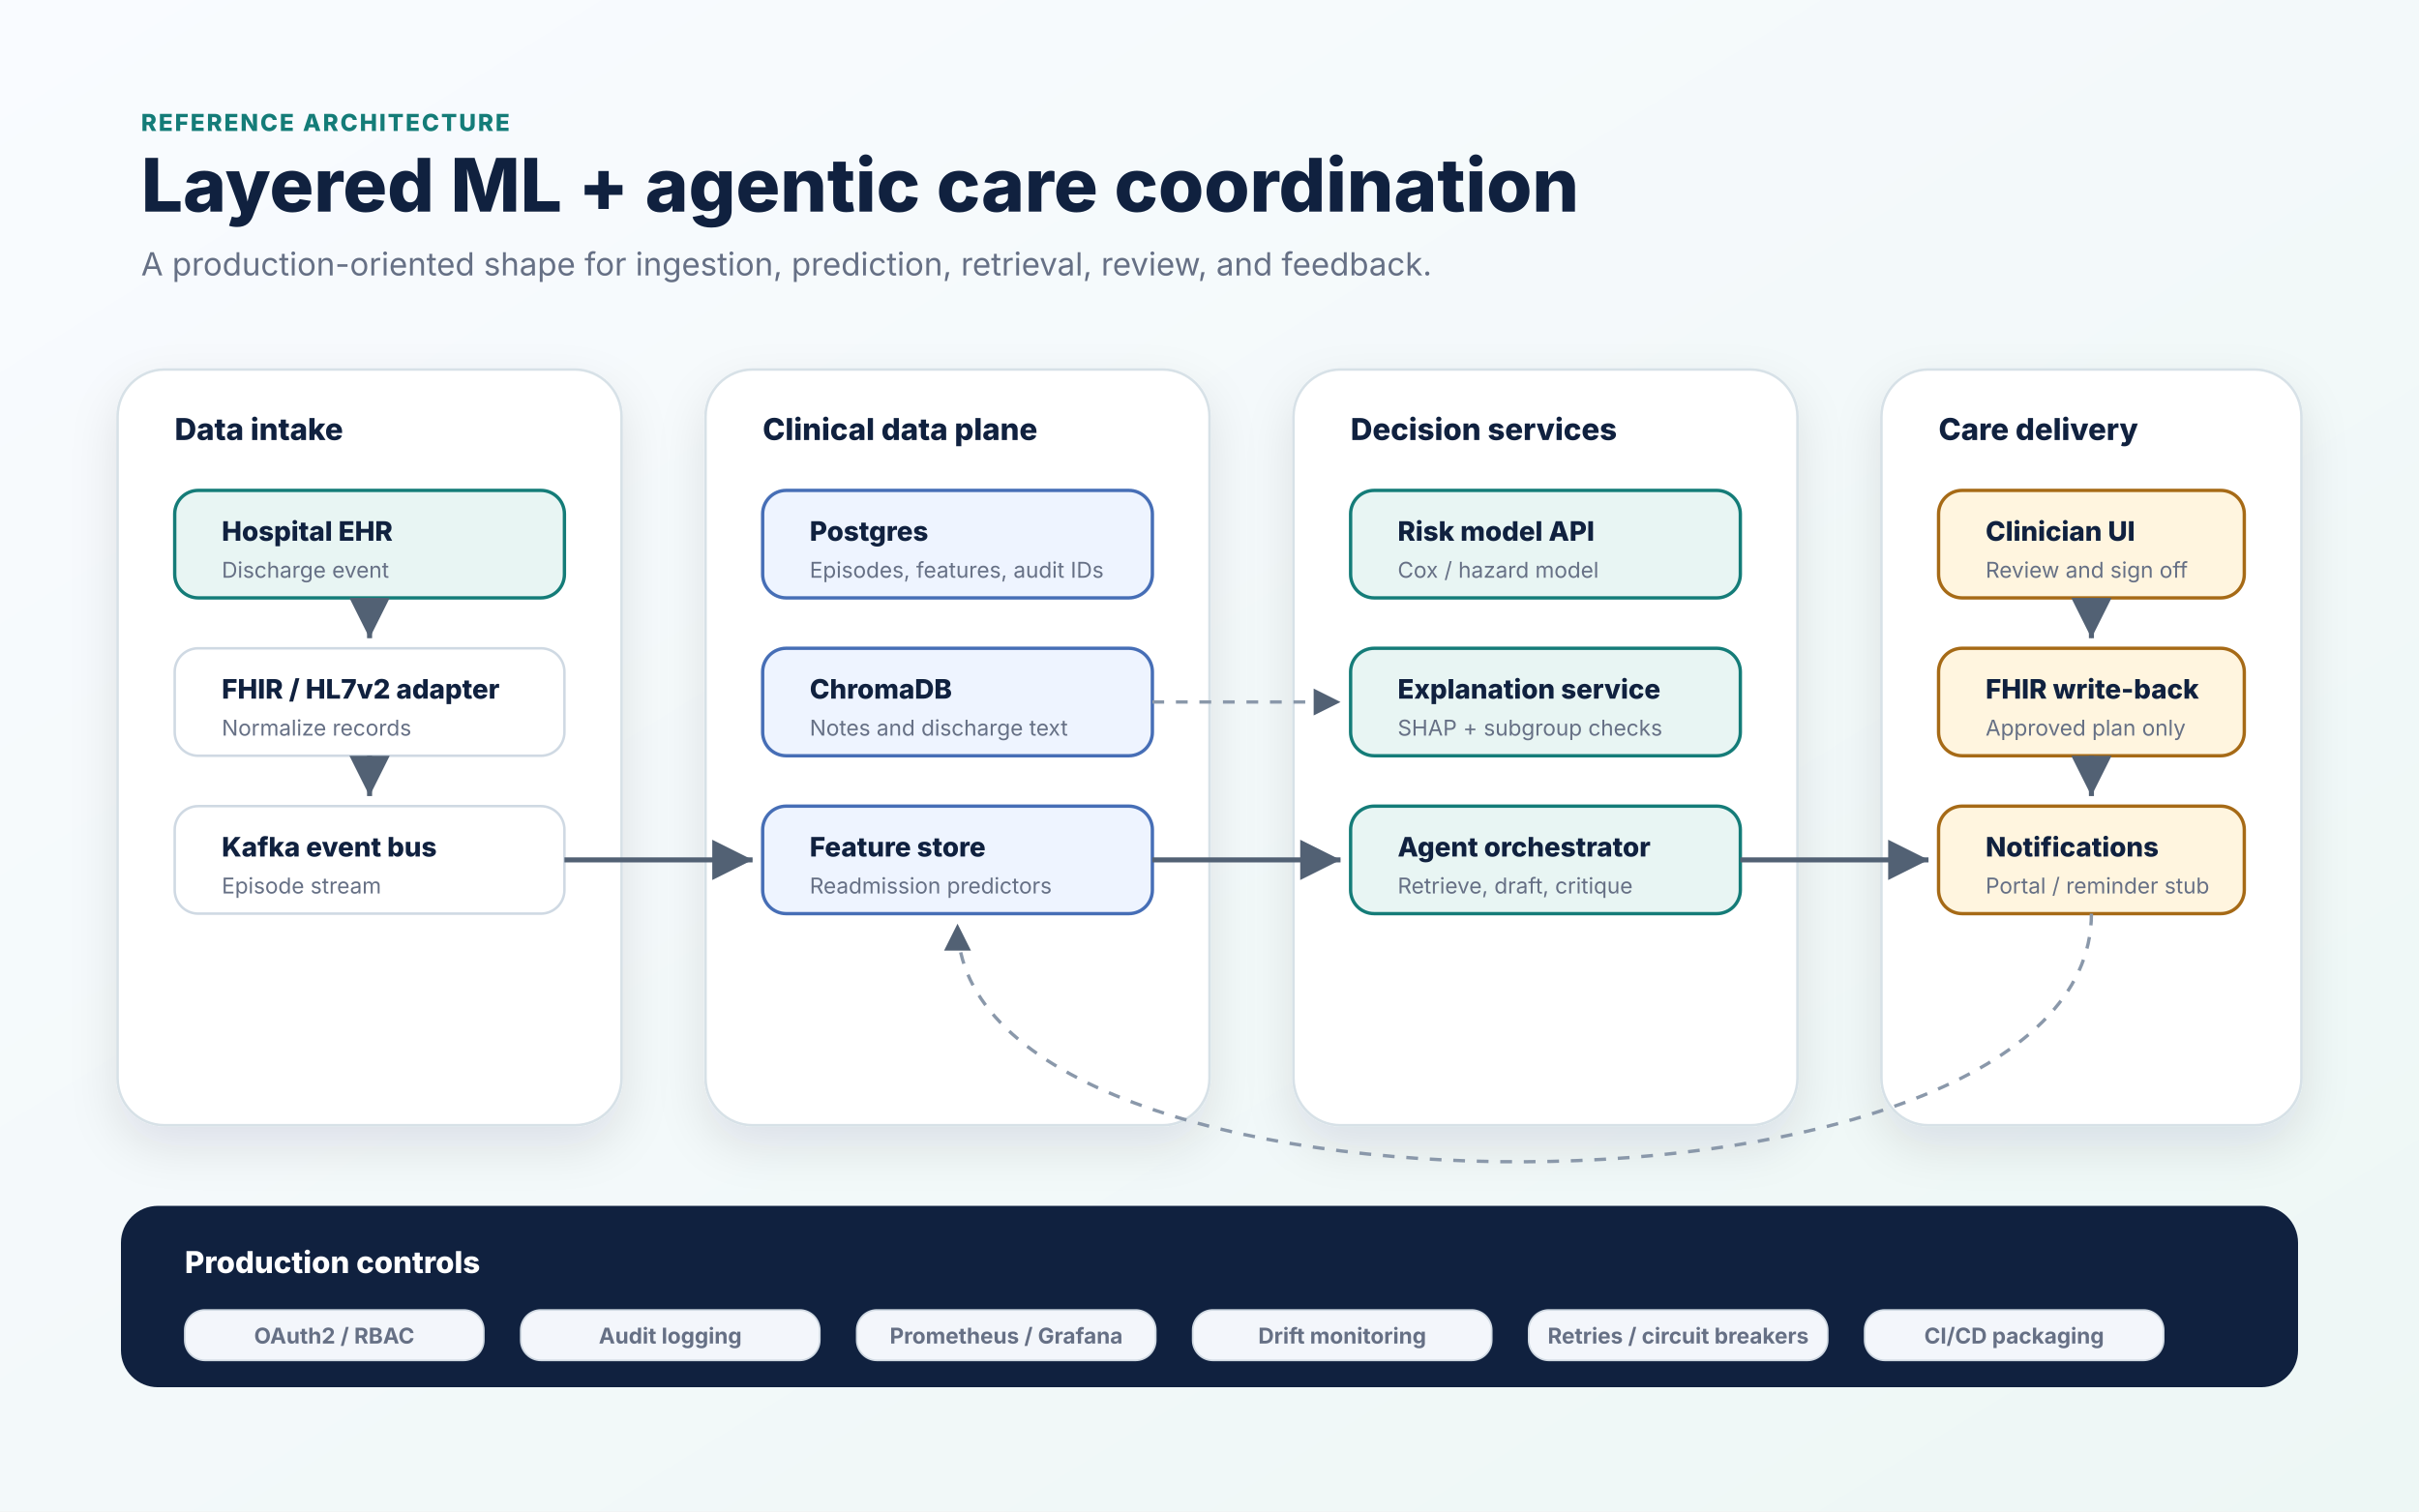
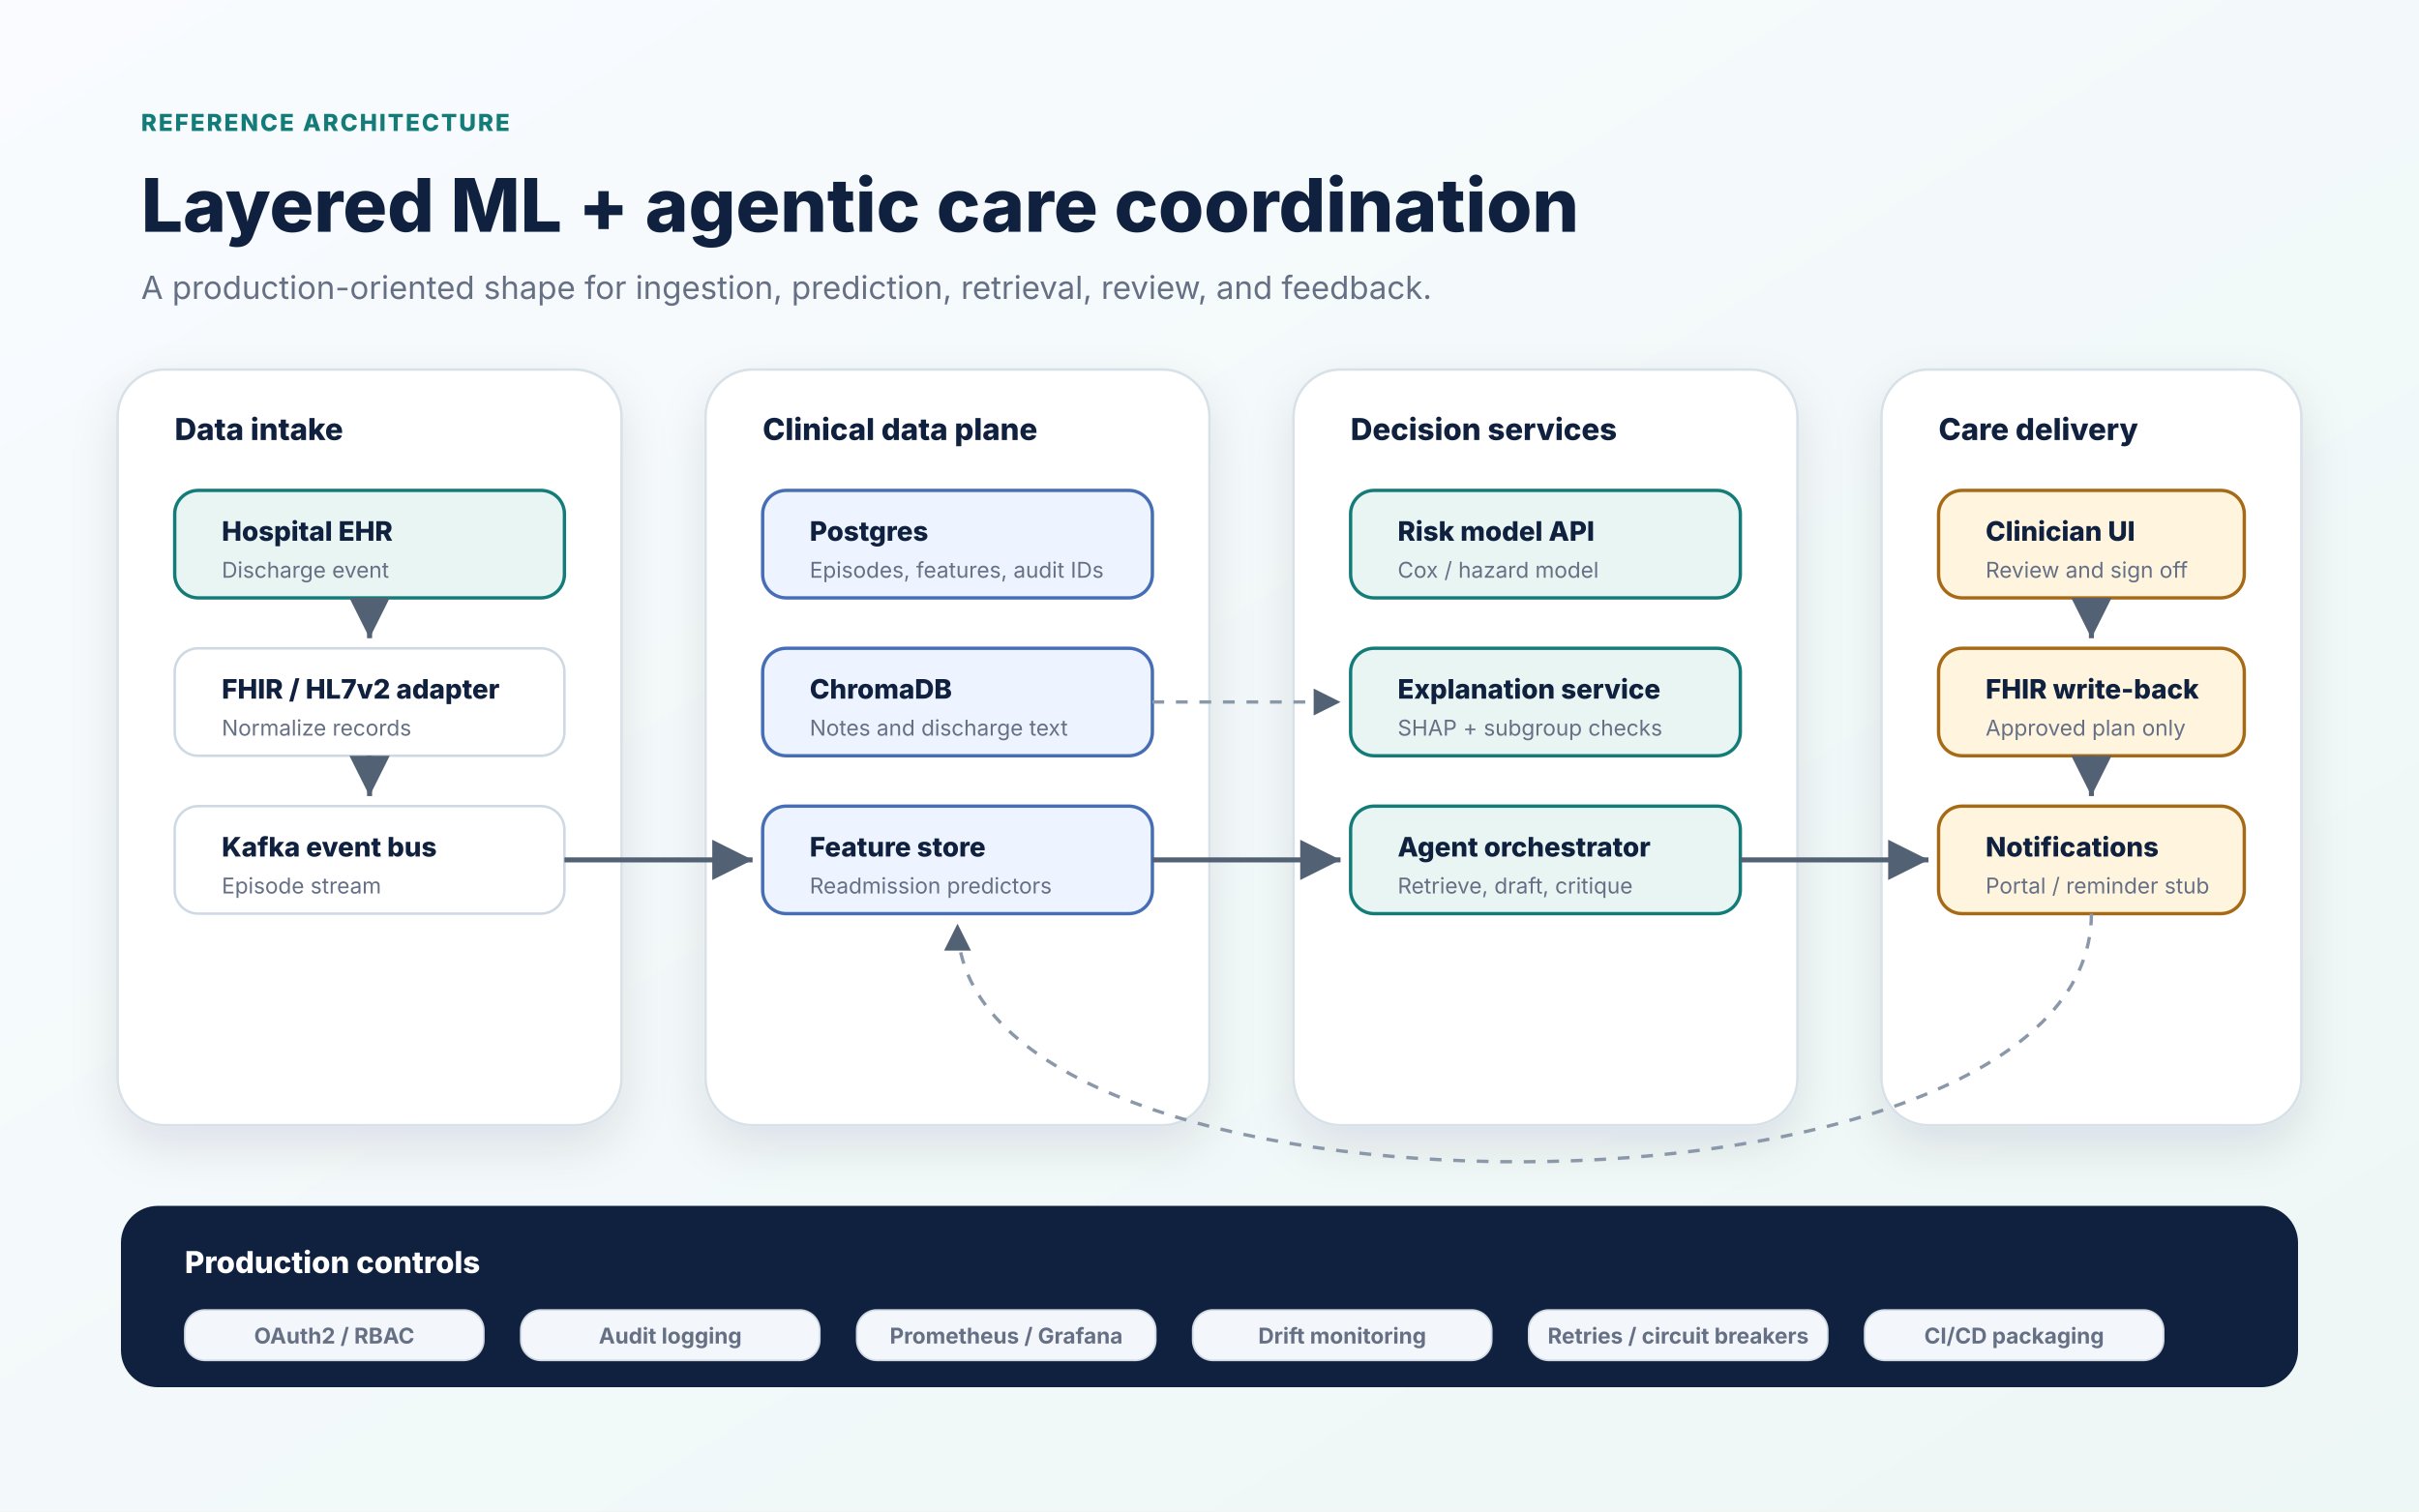
<svg xmlns="http://www.w3.org/2000/svg" width="1440" height="900" viewBox="0 0 1440 900" role="img" aria-labelledby="title desc">
  <defs>
    <linearGradient id="bg" x1="0" x2="1" y1="0" y2="1">
      <stop offset="0" stop-color="#f9fbff" />
      <stop offset="1" stop-color="#edf7f5" />
    </linearGradient>
    <linearGradient id="header" x1="0" x2="1">
      <stop offset="0" stop-color="#10213f" />
      <stop offset="1" stop-color="#21446f" />
    </linearGradient>
    <filter id="shadow" x="-20%" y="-20%" width="140%" height="140%">
      <feDropShadow dx="0" dy="12" stdDeviation="14" flood-color="#0f172a" flood-opacity="0.10" />
    </filter>
    <marker id="arrow" markerWidth="12" markerHeight="12" refX="10" refY="6" orient="auto">
      <path d="M2 2 L10 6 L2 10 Z" fill="#526174" />
    </marker>
    <style>
      .page { fill: url(#bg); }
      .ink { fill: #10213f; font-family: Inter, Segoe UI, Arial, sans-serif; }
      .muted { fill: #667085; font-family: Inter, Segoe UI, Arial, sans-serif; }
      .eyebrow { fill: #147c78; font-family: Inter, Segoe UI, Arial, sans-serif; font-size: 14px; font-weight: 800; letter-spacing: .08em; }
      .group { fill: #ffffff; stroke: #d7e1e7; stroke-width: 1.5; rx: 28; filter: url(#shadow); }
      .groupTitle { fill: #10213f; font-family: Inter, Segoe UI, Arial, sans-serif; font-size: 18px; font-weight: 800; }
      .box { fill: #ffffff; stroke: #cfd9e3; stroke-width: 1.5; rx: 14; }
      .teal { fill: #e8f5f3; stroke: #147c78; stroke-width: 2; rx: 14; }
      .gold { fill: #fff5df; stroke: #a66a16; stroke-width: 2; rx: 14; }
      .blue { fill: #eef4ff; stroke: #466eb6; stroke-width: 2; rx: 14; }
      .rail { fill: #10213f; rx: 22; }
      .line { stroke: #526174; stroke-width: 3; fill: none; marker-end: url(#arrow); }
      .dash { stroke: #8a98aa; stroke-width: 2; stroke-dasharray: 7 7; fill: none; marker-end: url(#arrow); }
      .chip { fill: #f3f6fb; stroke: #d0d9e2; stroke-width: 1; rx: 12; }
    </style>
  </defs>
  <rect class="page" width="1440" height="900" />
  <text class="eyebrow" x="84" y="78">REFERENCE ARCHITECTURE</text>
-   <text class="ink" x="84" y="126" font-size="44" font-weight="800">Layered ML + agentic care coordination</text>
-   <text class="muted" x="84" y="164" font-size="19">A production-oriented shape for ingestion, prediction, retrieval, review, and feedback.</text>
+   <text class="ink" x="84" y="138" font-size="44" font-weight="800">Layered ML + agentic care coordination</text>
+   <text class="muted" x="84" y="178" font-size="19">A production-oriented shape for ingestion, prediction, retrieval, review, and feedback.</text>
  <rect class="group" x="70" y="220" width="300" height="450" />
  <text class="groupTitle" x="104" y="262">Data intake</text>
  <rect class="teal" x="104" y="292" width="232" height="64" />
  <text class="ink" x="132" y="322" font-size="16" font-weight="800">Hospital EHR</text>
  <text class="muted" x="132" y="344" font-size="13">Discharge event</text>
  <rect class="box" x="104" y="386" width="232" height="64" />
  <text class="ink" x="132" y="416" font-size="16" font-weight="800">FHIR / HL7v2 adapter</text>
  <text class="muted" x="132" y="438" font-size="13">Normalize records</text>
  <rect class="box" x="104" y="480" width="232" height="64" />
  <text class="ink" x="132" y="510" font-size="16" font-weight="800">Kafka event bus</text>
  <text class="muted" x="132" y="532" font-size="13">Episode stream</text>
  <path class="line" d="M220 356 V380" />
  <path class="line" d="M220 450 V474" />
  <rect class="group" x="420" y="220" width="300" height="450" />
  <text class="groupTitle" x="454" y="262">Clinical data plane</text>
  <rect class="blue" x="454" y="292" width="232" height="64" />
  <text class="ink" x="482" y="322" font-size="16" font-weight="800">Postgres</text>
  <text class="muted" x="482" y="344" font-size="13">Episodes, features, audit IDs</text>
  <rect class="blue" x="454" y="386" width="232" height="64" />
  <text class="ink" x="482" y="416" font-size="16" font-weight="800">ChromaDB</text>
  <text class="muted" x="482" y="438" font-size="13">Notes and discharge text</text>
  <rect class="blue" x="454" y="480" width="232" height="64" />
  <text class="ink" x="482" y="510" font-size="16" font-weight="800">Feature store</text>
  <text class="muted" x="482" y="532" font-size="13">Readmission predictors</text>
  <path class="line" d="M336 512 H448" />
  <rect class="group" x="770" y="220" width="300" height="450" />
  <text class="groupTitle" x="804" y="262">Decision services</text>
  <rect class="teal" x="804" y="292" width="232" height="64" />
  <text class="ink" x="832" y="322" font-size="16" font-weight="800">Risk model API</text>
  <text class="muted" x="832" y="344" font-size="13">Cox / hazard model</text>
  <rect class="teal" x="804" y="386" width="232" height="64" />
  <text class="ink" x="832" y="416" font-size="16" font-weight="800">Explanation service</text>
  <text class="muted" x="832" y="438" font-size="13">SHAP + subgroup checks</text>
  <rect class="teal" x="804" y="480" width="232" height="64" />
  <text class="ink" x="832" y="510" font-size="16" font-weight="800">Agent orchestrator</text>
  <text class="muted" x="832" y="532" font-size="13">Retrieve, draft, critique</text>
  <path class="line" d="M686 512 H798" />
  <path class="dash" d="M686 418 C732 418 754 418 798 418" />
  <rect class="group" x="1120" y="220" width="250" height="450" />
  <text class="groupTitle" x="1154" y="262">Care delivery</text>
  <rect class="gold" x="1154" y="292" width="182" height="64" />
  <text class="ink" x="1182" y="322" font-size="16" font-weight="800">Clinician UI</text>
  <text class="muted" x="1182" y="344" font-size="13">Review and sign off</text>
  <rect class="gold" x="1154" y="386" width="182" height="64" />
  <text class="ink" x="1182" y="416" font-size="16" font-weight="800">FHIR write-back</text>
  <text class="muted" x="1182" y="438" font-size="13">Approved plan only</text>
  <rect class="gold" x="1154" y="480" width="182" height="64" />
  <text class="ink" x="1182" y="510" font-size="16" font-weight="800">Notifications</text>
  <text class="muted" x="1182" y="532" font-size="13">Portal / reminder stub</text>
  <path class="line" d="M1036 512 H1148" />
  <path class="line" d="M1245 356 V380" />
  <path class="line" d="M1245 450 V474" />
  <path class="dash" d="M1245 544 C1245 740 570 740 570 550" />
  <text class="muted" x="785" y="736" font-size="14">outcomes return to storage for monitoring and future retraining</text>
  <rect class="rail" x="72" y="718" width="1296" height="108" />
  <text x="110" y="758" fill="#ffffff" font-family="Inter, Segoe UI, Arial, sans-serif" font-size="18" font-weight="800">Production controls</text>
  <g>
    <rect class="chip" x="110" y="780" width="178" height="30" />
    <text class="muted" x="199" y="800" font-size="13" font-weight="700" text-anchor="middle">OAuth2 / RBAC</text>
    <rect class="chip" x="310" y="780" width="178" height="30" />
    <text class="muted" x="399" y="800" font-size="13" font-weight="700" text-anchor="middle">Audit logging</text>
    <rect class="chip" x="510" y="780" width="178" height="30" />
    <text class="muted" x="599" y="800" font-size="13" font-weight="700" text-anchor="middle">Prometheus / Grafana</text>
    <rect class="chip" x="710" y="780" width="178" height="30" />
    <text class="muted" x="799" y="800" font-size="13" font-weight="700" text-anchor="middle">Drift monitoring</text>
    <rect class="chip" x="910" y="780" width="178" height="30" />
    <text class="muted" x="999" y="800" font-size="13" font-weight="700" text-anchor="middle">Retries / circuit breakers</text>
    <rect class="chip" x="1110" y="780" width="178" height="30" />
    <text class="muted" x="1199" y="800" font-size="13" font-weight="700" text-anchor="middle">CI/CD packaging</text>
  </g>
</svg>
